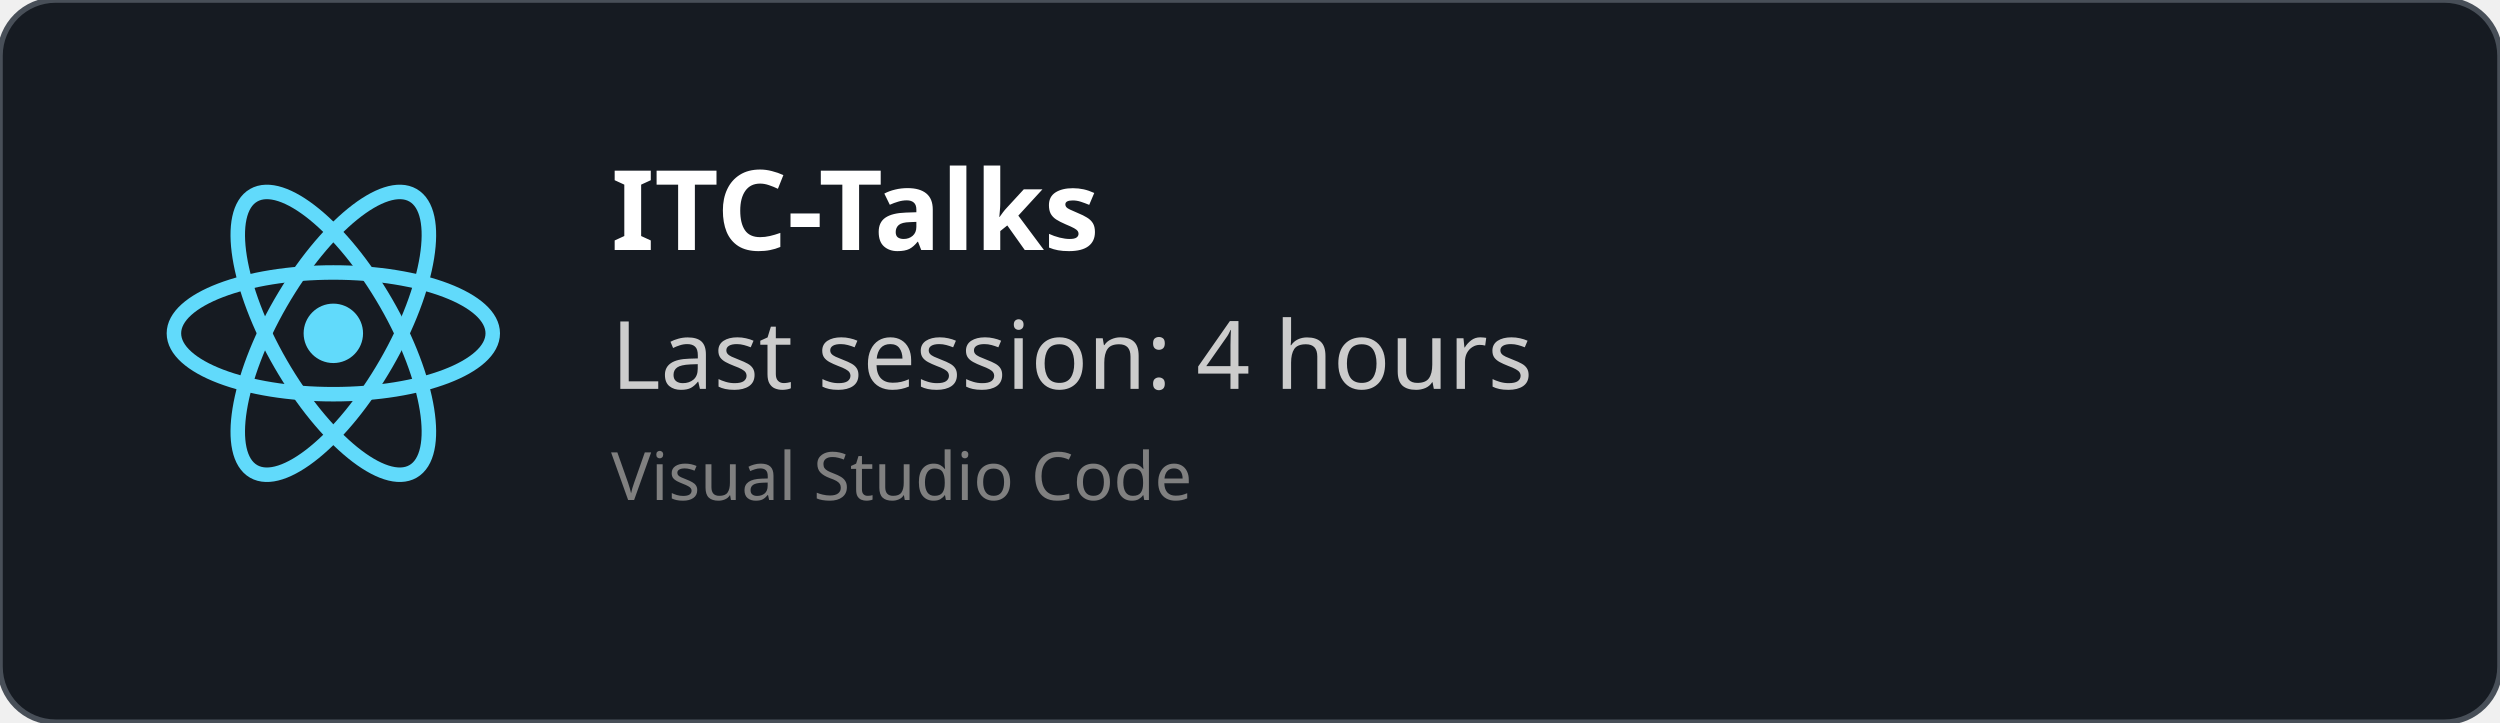
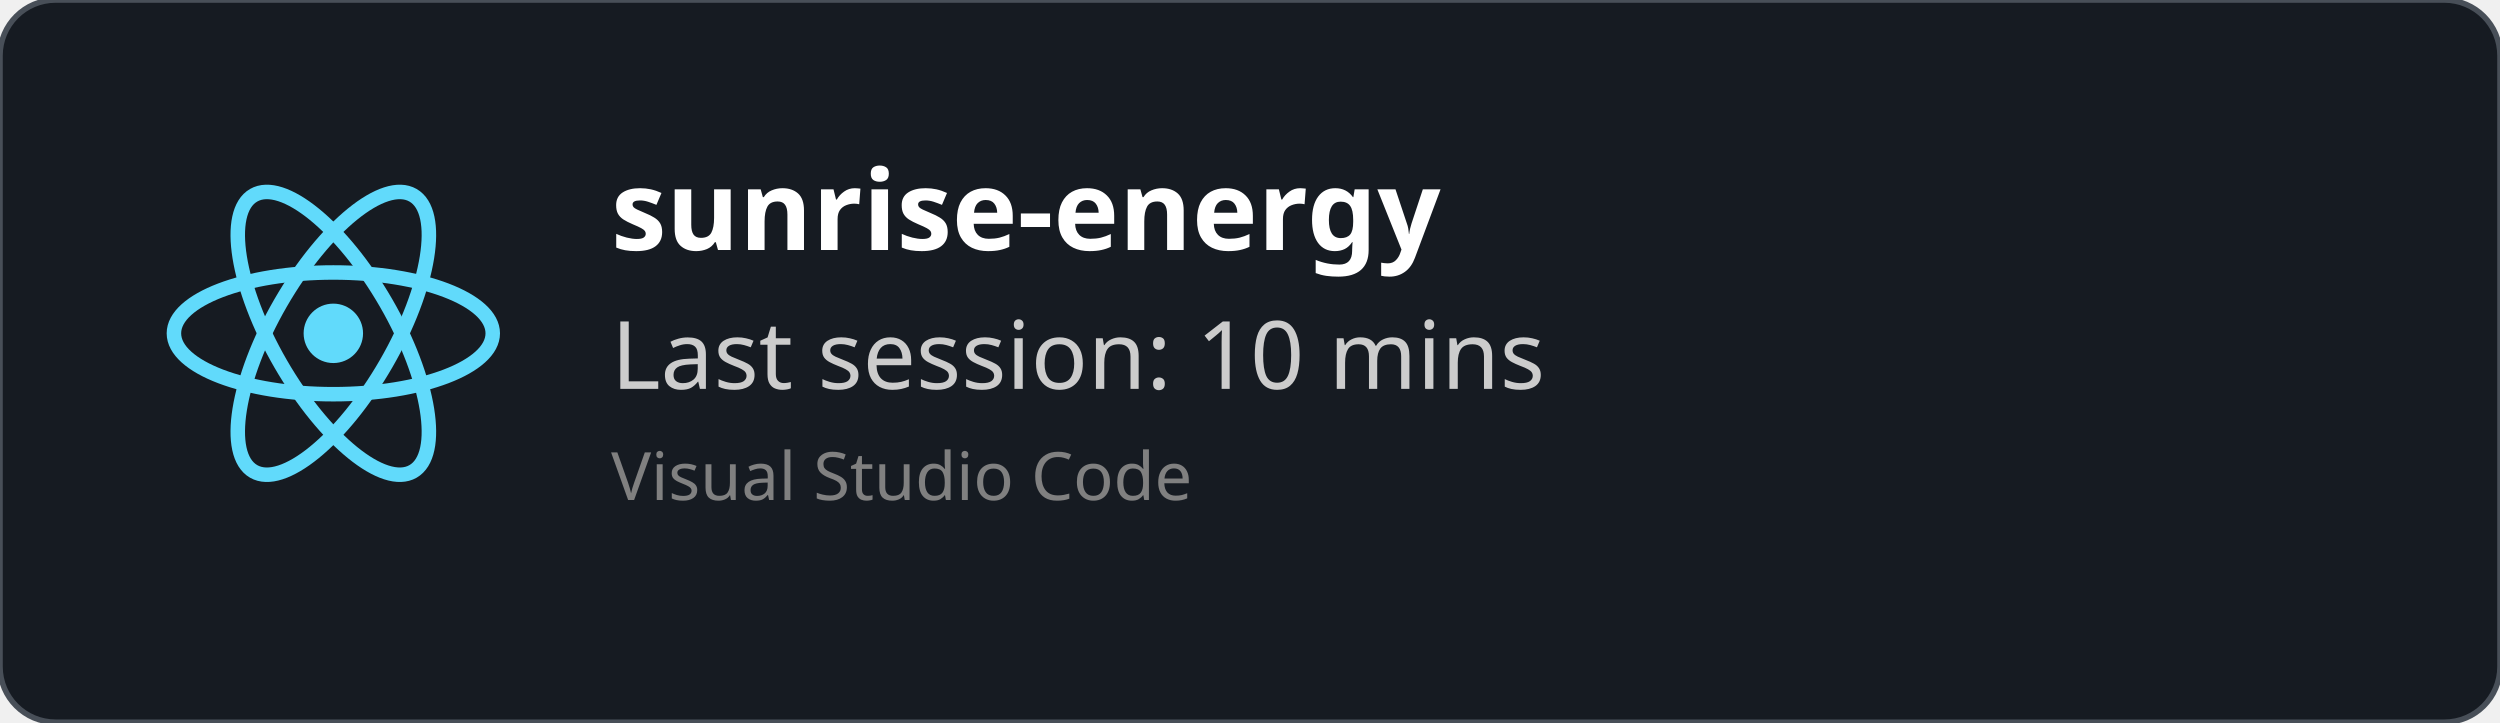
<svg xmlns="http://www.w3.org/2000/svg" width="450" height="130" viewBox="0 0 450 130" fill="none" role="img">
  <style>
    *{
        font-family: 'Segoe UI', Ubuntu, monospace
    }
    </style>
  <defs>
    <clipPath id="horizontalClip" x="20" y="20" width="500" height="200">
      <rect x="90" y="20" width="300" height="50" />
    </clipPath>
  </defs>
  <rect width="450" height="130" fill="rgba(22,27,34)" stroke="#484f58" stroke-width="1" fill-opacity="1" stroke-opacity="1" x="0" y="0" rx="10px" ry="10px">
    </rect>
  <svg height="60" width="60" x="30" y="30" viewBox="-11.5 -10.232 23 20.463">
    <circle cx="0" cy="0" r="2.05" fill="#61dafb" />
    <g stroke="#61dafb" stroke-width="1" fill="none">
      <ellipse rx="11" ry="4.2" />
      <ellipse rx="11" ry="4.2" transform="rotate(60)" />
      <ellipse rx="11" ry="4.2" transform="rotate(120)" />
    </g>
  </svg>
  <text x="110" y="45" font-size="20" clip-path="url(#horizontalClip)" font-weight="bold" font-family="Ubuntu" fill="white">
-     ITC-Talks
+     sunrise-energy
    </text>
  <text x="110" y="70" font-size="17px" font-family="Ubuntu" fill="#ccc">
-     Last session: 4 hours
+     Last session: 10 mins
    </text>
  <text x="110" y="90" font-size="12px" font-family="Ubuntu" fill="grey">
    Visual Studio Code
    </text>
</svg>
